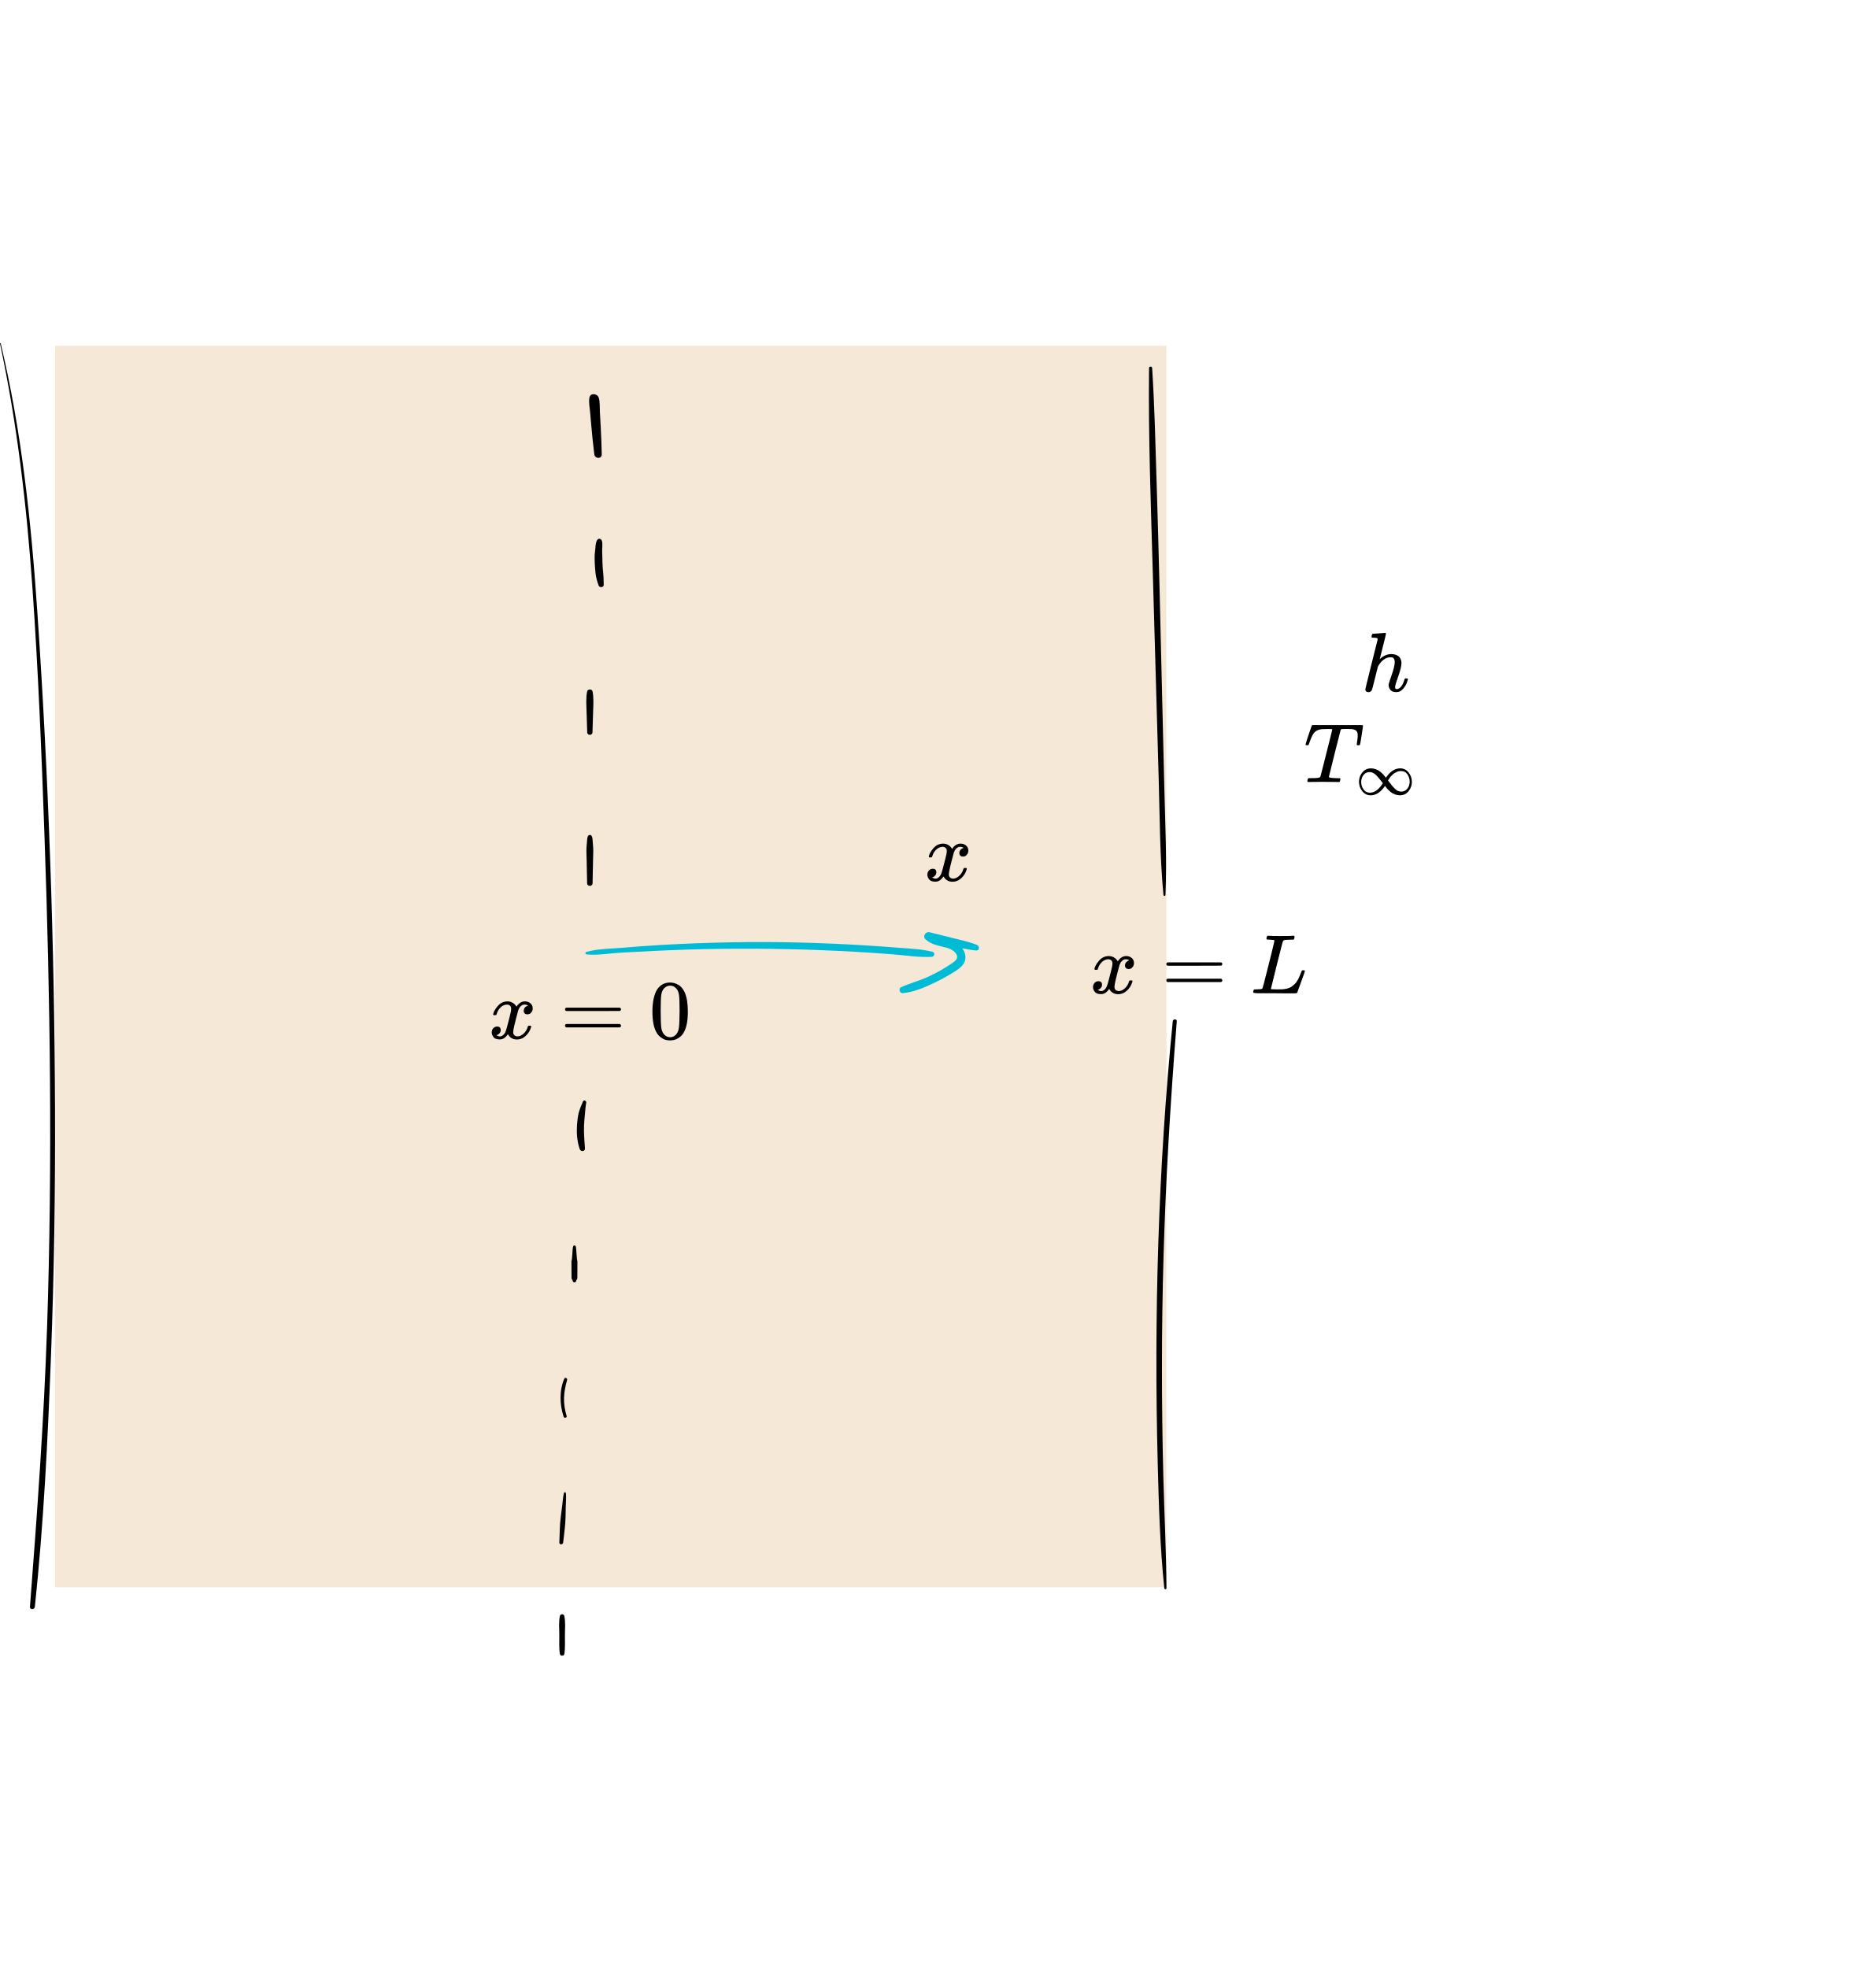
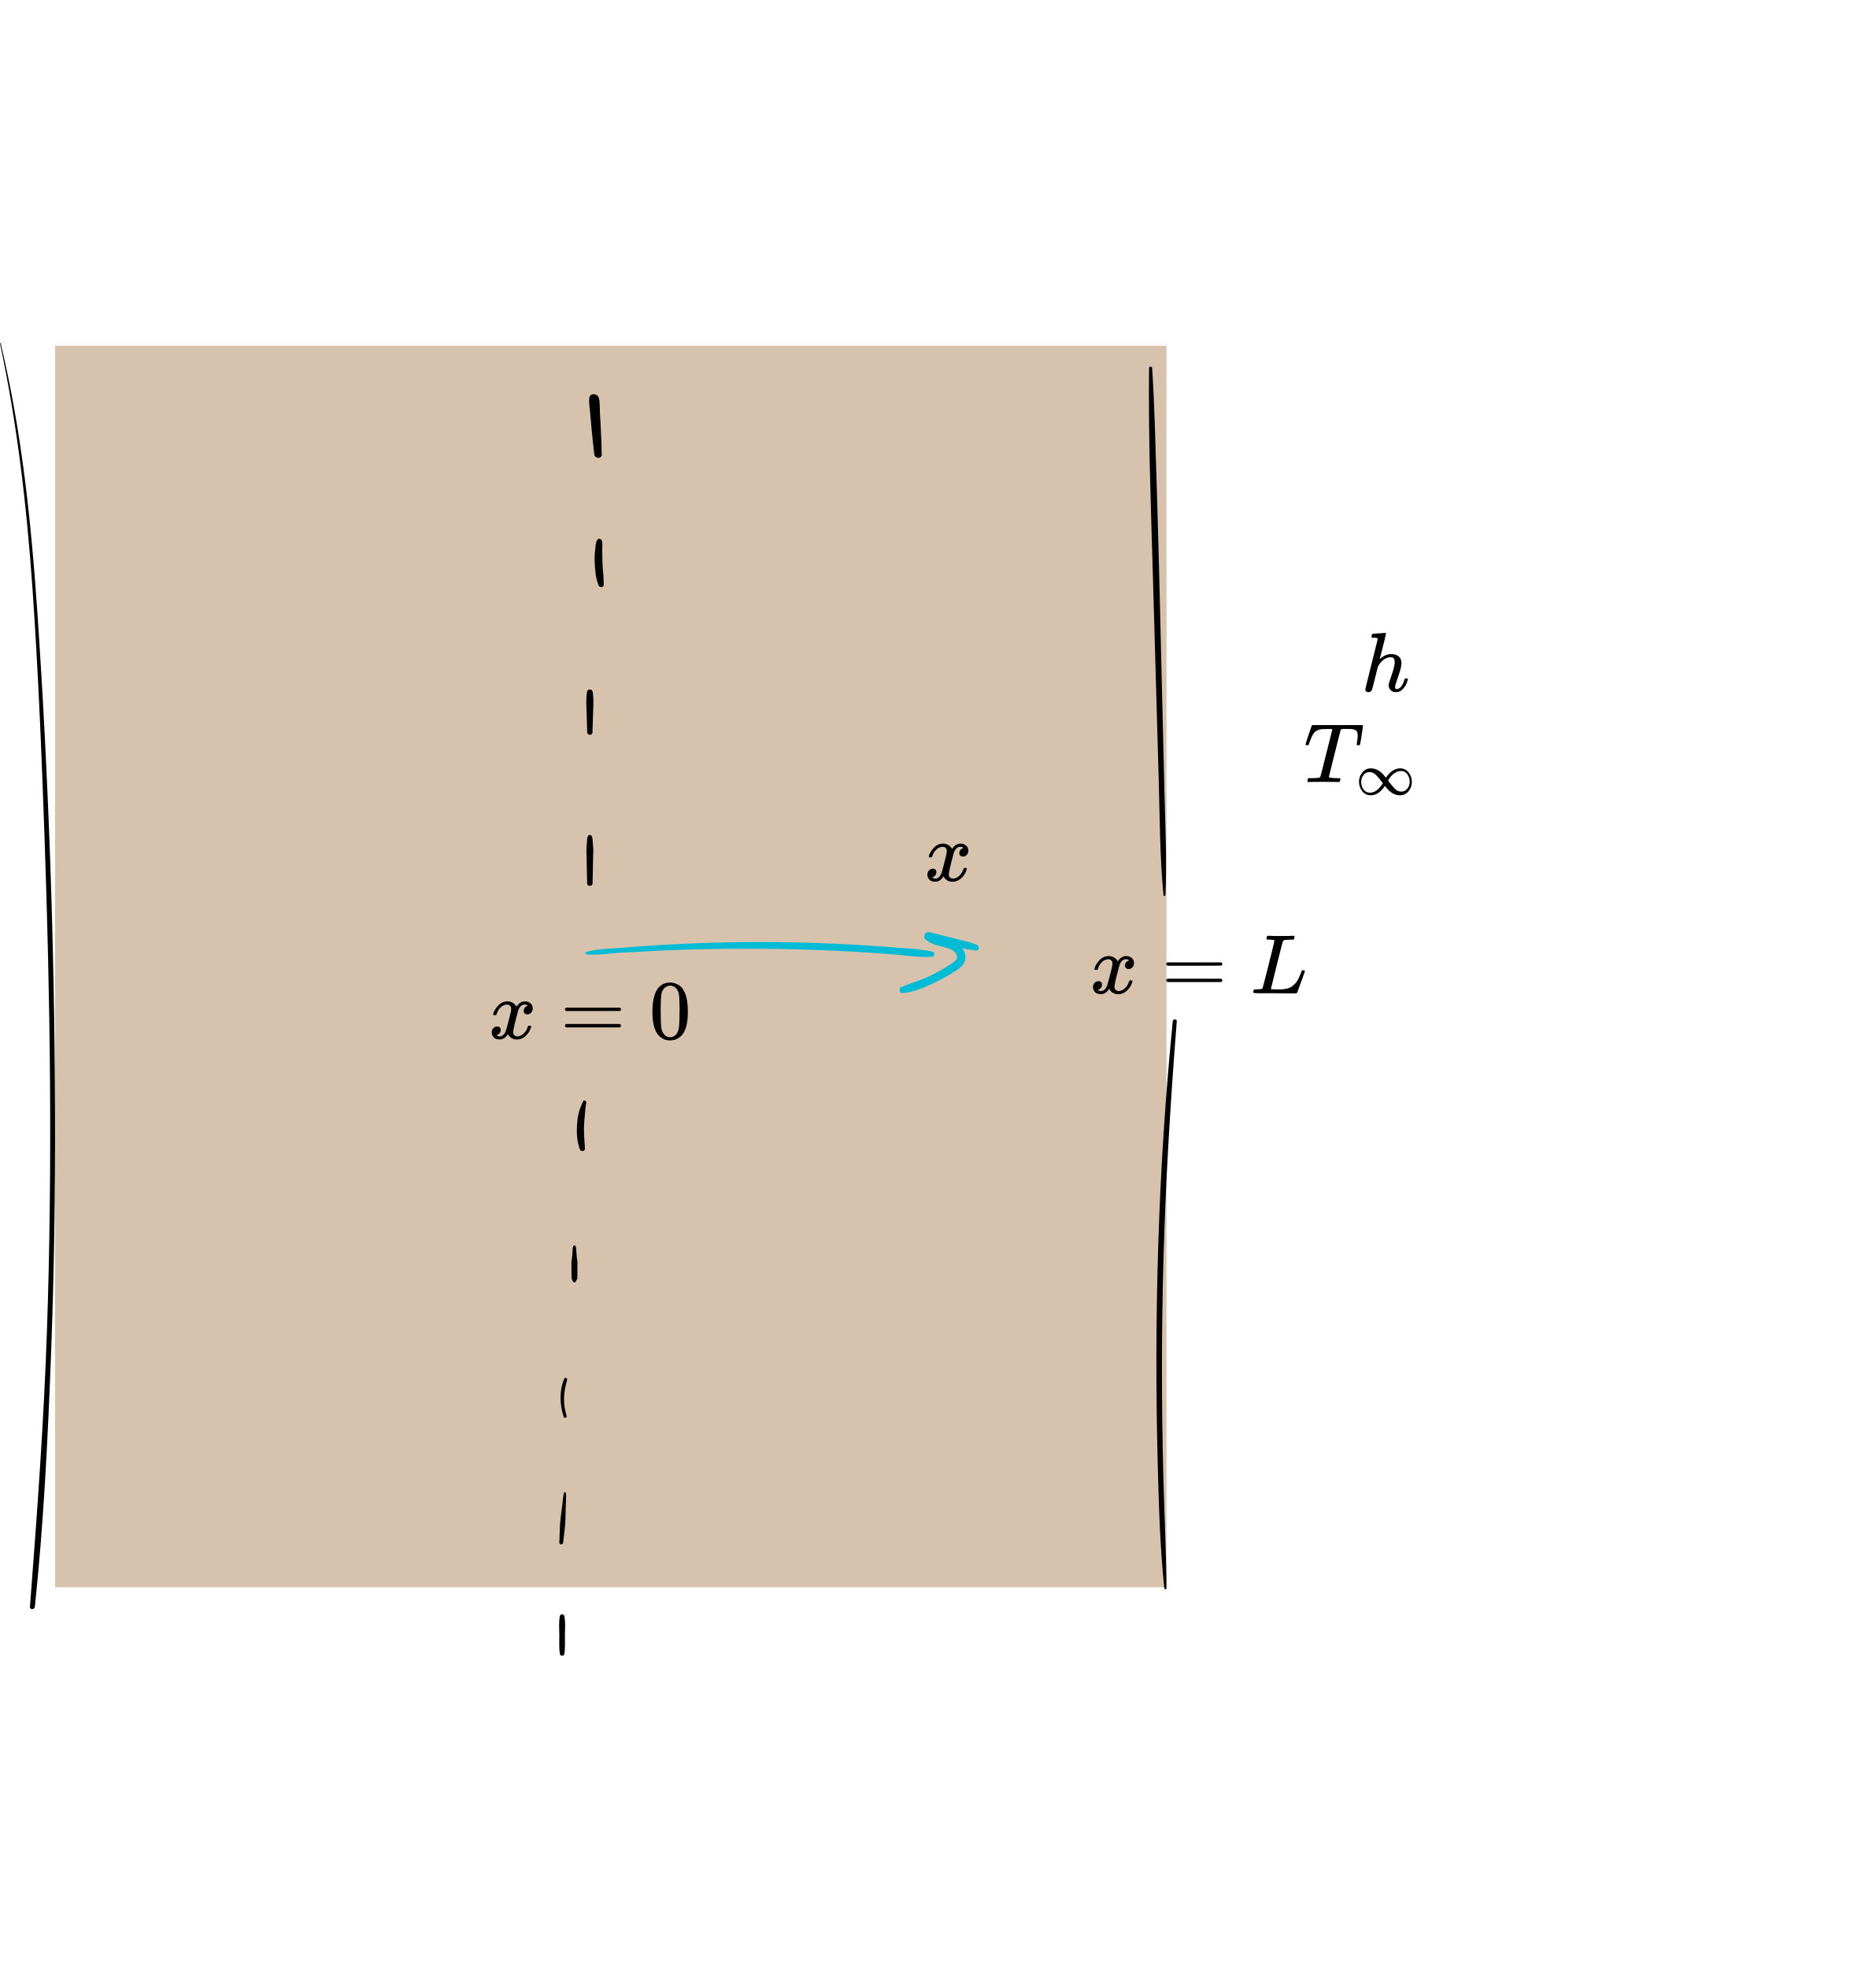
- <svg xmlns="http://www.w3.org/2000/svg" viewBox="0 0 403.382 423.239">
+ <svg xmlns="http://www.w3.org/2000/svg" width="403.382" height="423.239" viewBox="0 0 403.382 423.239">
  <defs>
    <style>
      .cls-1 {
-         fill: #f6e8d7;
+         fill: #d6c2ad;
      }

      .cls-1, .cls-2, .cls-3 {
        stroke-width: 0px;
      }

      .cls-3 {
        fill: #00bbd6;
      }
    </style>
  </defs>
  <g id="shapes">
    <rect class="cls-1" x="11.849" y="74.365" width="239" height="267" />
    <path class="cls-2" d="m.002,73.886c3.706,17.306,5.735,34.921,6.975,52.562,1.239,17.619,1.951,35.285,2.577,52.934,1.257,35.433,1.758,70.889.56,106.331-.676,19.996-2.139,39.903-3.673,59.846-.052.683.985.664,1.055,0,1.891-17.89,2.78-35.94,3.466-53.912.679-17.8.94-35.615.87-53.428-.14-35.507-1.378-71.064-3.796-106.49-1.327-19.446-3.359-38.895-7.883-57.886-.023-.098-.172-.056-.151.042H.002Z" />
    <path class="cls-2" d="m247.102,79.162c-.172,14.798.396,29.633.819,44.425.418,14.642.837,29.284,1.255,43.926.238,8.313.236,16.675,1.025,24.958.026.272.418.281.43,0,.315-7.396-.045-14.815-.223-22.213-.178-7.404-.356-14.808-.534-22.213-.352-14.643-.671-29.286-1.133-43.926-.263-8.323-.44-16.648-.974-24.958-.027-.423-.659-.431-.664,0h0Z" />
    <path class="cls-2" d="m252.202,219.639c-3.14,31.578-4.054,63.436-3.234,95.153.231,8.925.489,17.883,1.413,26.767.03.293.471.308.469,0-.063-7.932-.461-15.863-.669-23.792-.208-7.935-.309-15.873-.306-23.811.005-15.876.46-31.751,1.365-47.601.509-8.91,1.119-17.82,1.822-26.717.044-.555-.805-.543-.859,0h0Z" />
  </g>
  <g id="symmetry">
    <path class="cls-2" d="m121.353,355.725c.221-1.337.118-2.752.132-4.105.014-1.351.145-2.777-.132-4.105-.097-.466-.844-.466-.942,0-.277,1.328-.146,2.755-.132,4.105.014,1.354-.089,2.769.132,4.105.077.466.865.466.942,0h0Z" />
    <path class="cls-2" d="m121.107,331.728c.18-1.753.471-3.534.508-5.296l.055-2.596c.019-.883.126-1.822.029-2.7-.025-.227-.355-.308-.422-.057-.216.816-.247,1.712-.353,2.549l-.344,2.7c-.227,1.778-.21,3.609-.293,5.4-.025.535.767.515.82,0h0Z" />
    <path class="cls-2" d="m121.849,304.494c-.394-1.259-.585-2.563-.556-3.882.029-1.321.321-2.595.667-3.864.096-.35-.452-.61-.607-.256-1.103,2.529-1,5.591-.145,8.178.133.403.769.234.64-.176h0Z" />
    <path class="cls-2" d="m123.891,275.522l.113-.406-.341.341.036-.014c.262-.1.457-.308.459-.603l.011-2.041.005-1.02c.002-.359.048-.699-.152-1.015l.077.286c-.043-.51-.086-1.02-.13-1.531-.04-.477-.026-1.001-.154-1.463-.077-.279-.487-.279-.565,0-.128.461-.114.986-.154,1.463-.043.51-.086,1.02-.13,1.531l.077-.286c-.2.315-.154.658-.152,1.015l.005,1.02.011,2.041c.002.297.197.502.459.603l.036.014-.341-.341.113.406c.098.353.617.353.716,0h0Z" />
    <path class="cls-2" d="m125.789,246.994c-.102-1.629-.254-3.277-.197-4.91.028-.789.108-1.578.184-2.364.084-.866.127-1.713.287-2.57.071-.38-.5-.7-.678-.286-.354.823-.73,1.623-.939,2.493-.201.837-.306,1.685-.36,2.544-.112,1.785-0,3.546.59,5.244.198.569,1.155.524,1.113-.151h0Z" />
    <path class="cls-2" d="m127.432,189.951l.104-5.168c.017-.857.078-1.728.024-2.584-.025-.398-.067-.795-.1-1.193-.035-.419-.016-.848-.226-1.221-.165-.292-.611-.292-.776,0-.211.374-.191.799-.226,1.221-.034.397-.075.795-.1,1.193-.054.856.006,1.727.024,2.584l.104,5.168c.015.754,1.157.755,1.172,0h0Z" />
    <path class="cls-2" d="m127.412,157.485l.136-4.393c.045-1.443.163-2.96-.118-4.382-.114-.578-1.054-.578-1.168,0-.281,1.421-.163,2.939-.118,4.382l.136,4.393c.022.729,1.11.73,1.133,0h0Z" />
    <path class="cls-2" d="m129.829,125.726c-.034-.773-.012-1.543-.098-2.312-.089-.804-.147-1.613-.174-2.421-.026-.788-.016-1.573-.061-2.356-.044-.765.168-1.637-.077-2.37-.147-.439-.75-.549-1-.131-.415.697-.341,1.645-.456,2.429-.119.809-.103,1.61-.07,2.429.033.809.097,1.617.193,2.421.102.856.352,1.648.63,2.462.197.576,1.142.521,1.113-.151h0Z" />
    <path class="cls-2" d="m129.404,97.699c-.043-2.028-.119-4.048-.231-6.073l-.169-3.037c-.054-.971.05-2.153-.256-3.078-.293-.888-1.806-1.077-1.996,0-.175.988.059,2.082.146,3.078l.266,3.037c.178,2.03.392,4.05.639,6.073.121.992,1.624,1.059,1.602,0h0Z" />
  </g>
  <g id="convection">
    <path id="MJX-15-TEX-I-210E" class="cls-2" d="m295.212,136.304c.012,0,.446-.03,1.303-.09.857-.06,1.297-.097,1.321-.109.145,0,.217.054.217.163,0,.133-.217,1.044-.651,2.733-.459,1.786-.688,2.696-.688,2.733,0,.024.042-.006.127-.09.736-.651,1.52-.977,2.353-.977.651,0,1.176.163,1.575.489s.603.802.615,1.43c0,.615-.229,1.568-.688,2.859-.459,1.291-.688,2.063-.688,2.316.012.169.042.283.09.344.048.06.139.09.272.09.338,0,.651-.181.941-.543s.525-.857.706-1.484c.036-.133.072-.211.109-.235s.133-.036.29-.036c.241,0,.362.048.362.145,0,.012-.024.103-.072.272-.193.712-.501,1.297-.923,1.755-.41.519-.899.778-1.466.778h-.09c-.567,0-.977-.163-1.231-.489s-.38-.67-.38-1.032c0-.193.217-.905.651-2.135s.657-2.154.67-2.769c0-.712-.265-1.068-.796-1.068h-.09c-1.001,0-1.87.591-2.606,1.774l-.127.235-.615,2.443c-.386,1.568-.609,2.425-.67,2.57-.157.326-.422.489-.796.489-.169,0-.314-.054-.434-.163-.121-.109-.187-.217-.199-.326,0-.169.44-2.003,1.321-5.502l1.339-5.357c0-.157-.042-.253-.127-.29s-.32-.066-.706-.09h-.38c-.072-.072-.109-.121-.109-.145s.012-.139.036-.344c.06-.229.139-.344.235-.344Z" />
    <g>
      <path id="MJX-20-TEX-I-1D447" class="cls-2" d="m281.099,160.274c-.229,0-.344-.048-.344-.145,0-.06.097-.398.29-1.014.193-.615.398-1.225.615-1.828l.308-.887c.06-.217.139-.374.235-.471h10.1c.386,0,.615.006.688.018s.115.066.127.163c0,.072-.103.76-.308,2.063s-.32,1.961-.344,1.973c0,.085-.115.127-.344.127h-.217c-.036,0-.072-.03-.109-.09l-.036-.054c0-.072.036-.344.109-.815s.109-.839.109-1.104c0-.422-.078-.742-.235-.959s-.489-.368-.996-.453c-.06-.012-.41-.024-1.05-.036-.555,0-.905.006-1.05.018s-.253.06-.326.145c-.012.012-.44,1.695-1.285,5.05-.845,3.355-1.267,5.062-1.267,5.122,0,.145.531.229,1.593.253.386,0,.633.006.742.018s.163.066.163.163c0,.06-.018.145-.054.253-.048.217-.103.344-.163.38l-.036.018h-.127c-.06,0-.374-.006-.941-.018-.567-.012-1.382-.018-2.444-.018-1.557,0-2.546.012-2.969.036h-.272c-.072-.072-.109-.127-.109-.163s.012-.145.036-.326c.048-.157.109-.272.181-.344h.706c.965,0,1.538-.054,1.72-.163.012-.012.024-.018.036-.018.06-.036.121-.157.181-.362s.302-1.152.724-2.842c.205-.821.374-1.49.507-2.009.845-3.318,1.267-5.014,1.267-5.086,0-.06-.175-.09-.525-.09h-.561c-.808,0-1.339.036-1.593.109-.543.121-.965.368-1.267.742-.302.374-.627,1.074-.977,2.1-.085.266-.145.422-.181.471s-.121.072-.253.072h-.054Z" />
      <path id="MJX-20-TEX-N-221E" class="cls-2" d="m292.247,168.122c0-.751.239-1.416.717-1.996.478-.58,1.088-.875,1.83-.883.751,0,1.455.26,2.111.781.324.265.64.597.947.998l.179.243.09-.128c.887-1.263,1.881-1.894,2.982-1.894.734,0,1.335.29,1.804.87s.708,1.263.717,2.047c0,.734-.235,1.395-.704,1.984s-1.092.887-1.868.896c-.734,0-1.429-.26-2.086-.781-.324-.265-.64-.597-.947-.998l-.179-.243-.09.128c-.887,1.263-1.881,1.894-2.982,1.894-.734,0-1.335-.29-1.804-.87-.469-.58-.708-1.263-.717-2.047Zm10.903,0c0-.58-.162-1.109-.486-1.587s-.785-.717-1.382-.717c-.179,0-.354.021-.525.064s-.333.102-.486.179-.299.158-.435.243-.26.188-.371.307-.218.226-.32.32-.188.201-.256.32-.132.213-.192.281-.107.141-.141.218l-.064.102.397.512c.265.341.469.597.614.768.145.171.324.358.537.563s.427.345.64.422.431.119.653.128c.529,0,.964-.209,1.305-.627.341-.418.512-.917.512-1.497Zm-10.43.038c0,.589.166,1.122.499,1.6.333.478.793.717,1.382.717,1.007,0,1.932-.682,2.777-2.047l-.397-.512c-.52-.674-.909-1.118-1.165-1.331-.418-.367-.849-.55-1.292-.55-.529,0-.96.209-1.292.627s-.503.917-.512,1.497Z" />
    </g>
  </g>
  <g id="notation">
    <path class="cls-3" d="m210.102,203.217c-1.639-.662-3.361-1.024-5.074-1.451l-5.122-1.278c-.849-.212-1.56.875-.881,1.513,1.308,1.228,2.998,1.377,4.648,1.847.77.22,1.591.66,1.999,1.382.499.882-.229,1.446-.916,1.916-1.661,1.135-3.425,2.123-5.255,2.958-1.87.853-3.86,1.364-5.727,2.208-.612.276-.314,1.329.345,1.274,2.352-.197,4.652-1.213,6.774-2.207,1.102-.516,2.178-1.089,3.221-1.715.902-.542,1.921-1.097,2.665-1.853,1.579-1.605.734-3.752-.91-4.91-1.662-1.171-4.05-.818-5.564-2.177l-.881,1.513,5.306,1.196c1.734.391,3.437.831,5.211.976.738.06.74-.955.161-1.189h0Z" />
    <path id="MJX-14-TEX-I-1D465" class="cls-2" d="m199.734,184.197c.085-.507.41-1.092.977-1.756.567-.664,1.267-1.001,2.099-1.014.422,0,.808.109,1.158.326s.609.489.778.814c.507-.76,1.116-1.14,1.828-1.14.446,0,.833.133,1.158.398s.495.621.507,1.068c0,.35-.085.633-.253.851-.169.217-.332.35-.489.398s-.296.072-.416.072c-.229,0-.416-.066-.561-.199s-.217-.308-.217-.525c0-.555.302-.935.905-1.14-.133-.157-.374-.235-.724-.235-.157,0-.272.012-.344.036-.459.193-.796.591-1.014,1.194-.724,2.666-1.086,4.223-1.086,4.669,0,.338.097.579.29.724s.404.217.633.217c.446,0,.887-.199,1.321-.597s.73-.887.887-1.466c.036-.121.072-.187.109-.199s.133-.024.29-.036h.072c.181,0,.272.048.272.145,0,.012-.012.078-.036.199-.193.688-.567,1.297-1.122,1.828-.555.531-1.2.796-1.937.796-.845,0-1.484-.38-1.918-1.14-.495.748-1.062,1.122-1.701,1.122h-.109c-.591,0-1.014-.157-1.267-.47-.253-.314-.386-.645-.398-.995,0-.386.115-.7.344-.941.229-.241.501-.362.814-.362.519,0,.778.253.778.76,0,.241-.072.452-.217.633s-.283.302-.416.362-.211.09-.235.09l-.054.018c0,.012.036.036.109.072s.169.078.29.127.235.066.344.054c.434,0,.808-.272,1.122-.814.109-.193.247-.603.416-1.231.169-.627.338-1.279.507-1.955.169-.676.265-1.074.29-1.194.06-.326.09-.561.09-.706,0-.338-.09-.579-.272-.724s-.386-.217-.615-.217c-.483,0-.935.193-1.357.579-.422.386-.718.881-.887,1.484-.024.109-.054.169-.09.181s-.133.024-.29.036h-.253c-.072-.072-.109-.139-.109-.199Z" />
    <path class="cls-3" d="m126.164,205.256c2.395.221,4.957-.237,7.359-.379,2.374-.14,4.749-.253,7.124-.371,4.834-.24,9.673-.388,14.513-.447,9.597-.115,19.206.086,28.788.635,2.703.155,5.405.338,8.105.55,2.747.215,5.58.692,8.336.528.596-.035.767-.911.145-1.074-2.262-.595-4.687-.666-7.01-.854-2.453-.199-4.909-.374-7.365-.526-4.832-.299-9.669-.507-14.508-.624-9.762-.237-19.535-.033-29.283.517-2.788.157-5.571.363-8.353.606-2.578.225-5.427.192-7.923.902-.311.088-.225.51.073.537h0Z" />
    <g>
      <path id="MJX-8-TEX-I-1D465" class="cls-2" d="m235.358,208.378c.085-.507.41-1.092.977-1.756.567-.664,1.267-1.002,2.099-1.014.422,0,.808.109,1.158.326s.609.489.778.815c.507-.76,1.116-1.14,1.828-1.14.447,0,.833.133,1.158.398s.495.621.507,1.068c0,.35-.085.633-.253.851-.169.217-.332.35-.489.398s-.296.072-.416.072c-.229,0-.416-.066-.561-.199s-.217-.308-.217-.525c0-.555.302-.935.905-1.14-.133-.157-.374-.235-.724-.235-.157,0-.272.012-.344.036-.459.193-.796.591-1.014,1.195-.724,2.667-1.086,4.223-1.086,4.67,0,.338.097.579.29.724s.404.217.633.217c.447,0,.887-.199,1.321-.597s.73-.887.887-1.466c.036-.121.072-.187.109-.199s.133-.024.29-.036h.072c.181,0,.272.048.272.145,0,.012-.012.078-.036.199-.193.688-.567,1.297-1.122,1.828-.555.531-1.201.796-1.937.796-.845,0-1.484-.38-1.919-1.14-.495.748-1.062,1.122-1.701,1.122h-.109c-.591,0-1.014-.157-1.267-.471-.253-.314-.386-.645-.398-.996,0-.386.115-.7.344-.941.229-.241.501-.362.815-.362.519,0,.778.253.778.76,0,.241-.072.453-.217.633s-.284.302-.416.362-.211.09-.235.09l-.054.018c0,.012.036.036.109.072s.169.078.29.127.235.066.344.054c.434,0,.808-.272,1.122-.815.109-.193.247-.603.416-1.231.169-.627.338-1.279.507-1.955.169-.676.266-1.074.29-1.195.06-.326.09-.561.09-.706,0-.338-.09-.579-.272-.724s-.386-.217-.615-.217c-.483,0-.935.193-1.357.579-.422.386-.718.881-.887,1.484-.024.109-.054.169-.09.181s-.133.024-.29.036h-.253c-.072-.072-.109-.139-.109-.199Z" />
      <path id="MJX-8-TEX-N-3D" class="cls-2" d="m250.811,207.328c0-.157.085-.278.253-.362h11.529c.181.097.272.217.272.362,0,.133-.085.247-.253.344l-5.756.018h-5.756c-.193-.06-.29-.181-.29-.362Zm0,3.511c0-.181.097-.302.29-.362h11.511c.169.121.253.241.253.362,0,.157-.09.278-.272.362h-11.529c-.169-.085-.253-.205-.253-.362Z" />
      <path id="MJX-8-TEX-I-1D43F" class="cls-2" d="m273.033,202.08c-.41,0-.627-.024-.652-.072-.012-.024-.018-.072-.018-.145,0-.29.066-.489.199-.597.024-.012.115-.018.272-.018.652.036,1.418.054,2.299.054,1.701,0,2.679-.018,2.932-.054h.217c.072.072.109.127.109.163s-.012.145-.036.326c-.06.181-.115.296-.163.344h-.688c-.833.012-1.321.066-1.466.163-.085.048-.169.217-.253.507s-.489,1.882-1.213,4.778c-.193.784-.398,1.617-.615,2.498s-.38,1.544-.489,1.991l-.163.652c0,.048.054.072.163.072s.465.012,1.068.036h.308c.386,0,.694-.006.923-.018s.525-.054.887-.127.664-.181.905-.326.507-.35.796-.615.543-.597.76-.996c.193-.362.374-.766.543-1.213s.272-.7.308-.76c.06-.036.163-.054.308-.054h.235c.072.109.109.175.109.199s-.121.38-.362,1.068-.507,1.412-.796,2.172-.447,1.207-.471,1.339c-.024.06-.048.097-.072.109s-.121.03-.29.054-.428.03-.778.018h-1.376c-.784,0-1.532-.006-2.244-.018h-3.222c-1.014,0-1.52-.06-1.52-.181,0-.085.012-.169.036-.253.06-.229.121-.356.181-.38.048-.012.139-.018.272-.018h.109c.326,0,.688-.018,1.086-.054.169-.036.284-.109.344-.217.036-.048.471-1.726,1.303-5.032.833-3.306,1.249-5.05,1.249-5.231,0-.085-.344-.139-1.032-.163Z" />
    </g>
    <g>
      <path id="MJX-6-TEX-I-1D465" class="cls-2" d="m106.053,218.125c.084-.507.41-1.092.977-1.755.567-.663,1.267-1.001,2.099-1.013.422,0,.808.109,1.158.326s.609.489.778.814c.507-.76,1.116-1.14,1.828-1.14.446,0,.832.133,1.158.398s.495.621.507,1.068c0,.35-.084.633-.253.851-.169.217-.332.35-.489.398s-.296.072-.416.072c-.229,0-.416-.066-.561-.199s-.217-.308-.217-.525c0-.555.302-.935.905-1.14-.133-.157-.374-.235-.724-.235-.157,0-.271.012-.344.036-.458.193-.796.591-1.013,1.194-.724,2.666-1.086,4.223-1.086,4.669,0,.338.097.579.289.724s.404.217.633.217c.446,0,.887-.199,1.321-.597s.73-.887.887-1.466c.036-.121.072-.187.109-.199s.133-.024.289-.036h.072c.181,0,.271.048.271.145,0,.012-.012.078-.036.199-.193.688-.567,1.297-1.122,1.828-.555.531-1.2.796-1.936.796-.845,0-1.484-.38-1.918-1.14-.495.748-1.062,1.122-1.701,1.122h-.109c-.591,0-1.013-.157-1.267-.47-.253-.314-.386-.645-.398-.995,0-.386.115-.7.344-.941.229-.241.501-.362.814-.362.519,0,.778.253.778.76,0,.241-.072.452-.217.633s-.283.302-.416.362-.211.09-.235.09l-.054.018c0,.012.036.036.109.072s.169.078.289.127.235.066.344.054c.434,0,.808-.271,1.122-.814.109-.193.247-.603.416-1.23.169-.627.338-1.279.507-1.954.169-.676.265-1.074.289-1.194.06-.326.09-.561.09-.706,0-.338-.09-.579-.271-.724s-.386-.217-.615-.217c-.483,0-.935.193-1.357.579-.422.386-.718.881-.887,1.484-.024.109-.054.169-.09.181s-.133.024-.289.036h-.253c-.072-.072-.109-.139-.109-.199Z" />
      <path id="MJX-6-TEX-N-3D" class="cls-2" d="m121.504,217.075c0-.157.084-.278.253-.362h11.527c.181.097.271.217.271.362,0,.133-.084.247-.253.344l-5.755.018h-5.755c-.193-.06-.289-.181-.289-.362Zm0,3.511c0-.181.097-.302.289-.362h11.509c.169.121.253.241.253.362,0,.157-.09.278-.271.362h-11.527c-.169-.084-.253-.205-.253-.362Z" />
      <path id="MJX-6-TEX-N-30" class="cls-2" d="m141.334,212.768c.676-.977,1.599-1.466,2.769-1.466.579,0,1.158.157,1.737.47s1.05.869,1.411,1.665c.446,1.001.67,2.377.67,4.126,0,1.87-.259,3.3-.778,4.289-.241.507-.573.911-.995,1.212-.422.302-.79.489-1.104.561s-.621.115-.923.127c-.314,0-.627-.036-.941-.109s-.682-.265-1.104-.579c-.422-.314-.754-.718-.995-1.212-.519-.989-.778-2.419-.778-4.289,0-2.099.344-3.698,1.032-4.795Zm4.072-.217c-.362-.386-.79-.579-1.285-.579-.507,0-.941.193-1.303.579-.302.314-.501.748-.597,1.303-.097.555-.145,1.713-.145,3.474,0,1.906.048,3.161.145,3.764.097.603.314,1.08.651,1.43.338.362.754.543,1.249.543.483,0,.893-.181,1.23-.543.35-.362.567-.869.651-1.52s.133-1.876.145-3.674c0-1.749-.048-2.901-.145-3.456-.097-.555-.296-.995-.597-1.321Z" />
    </g>
  </g>
</svg>
